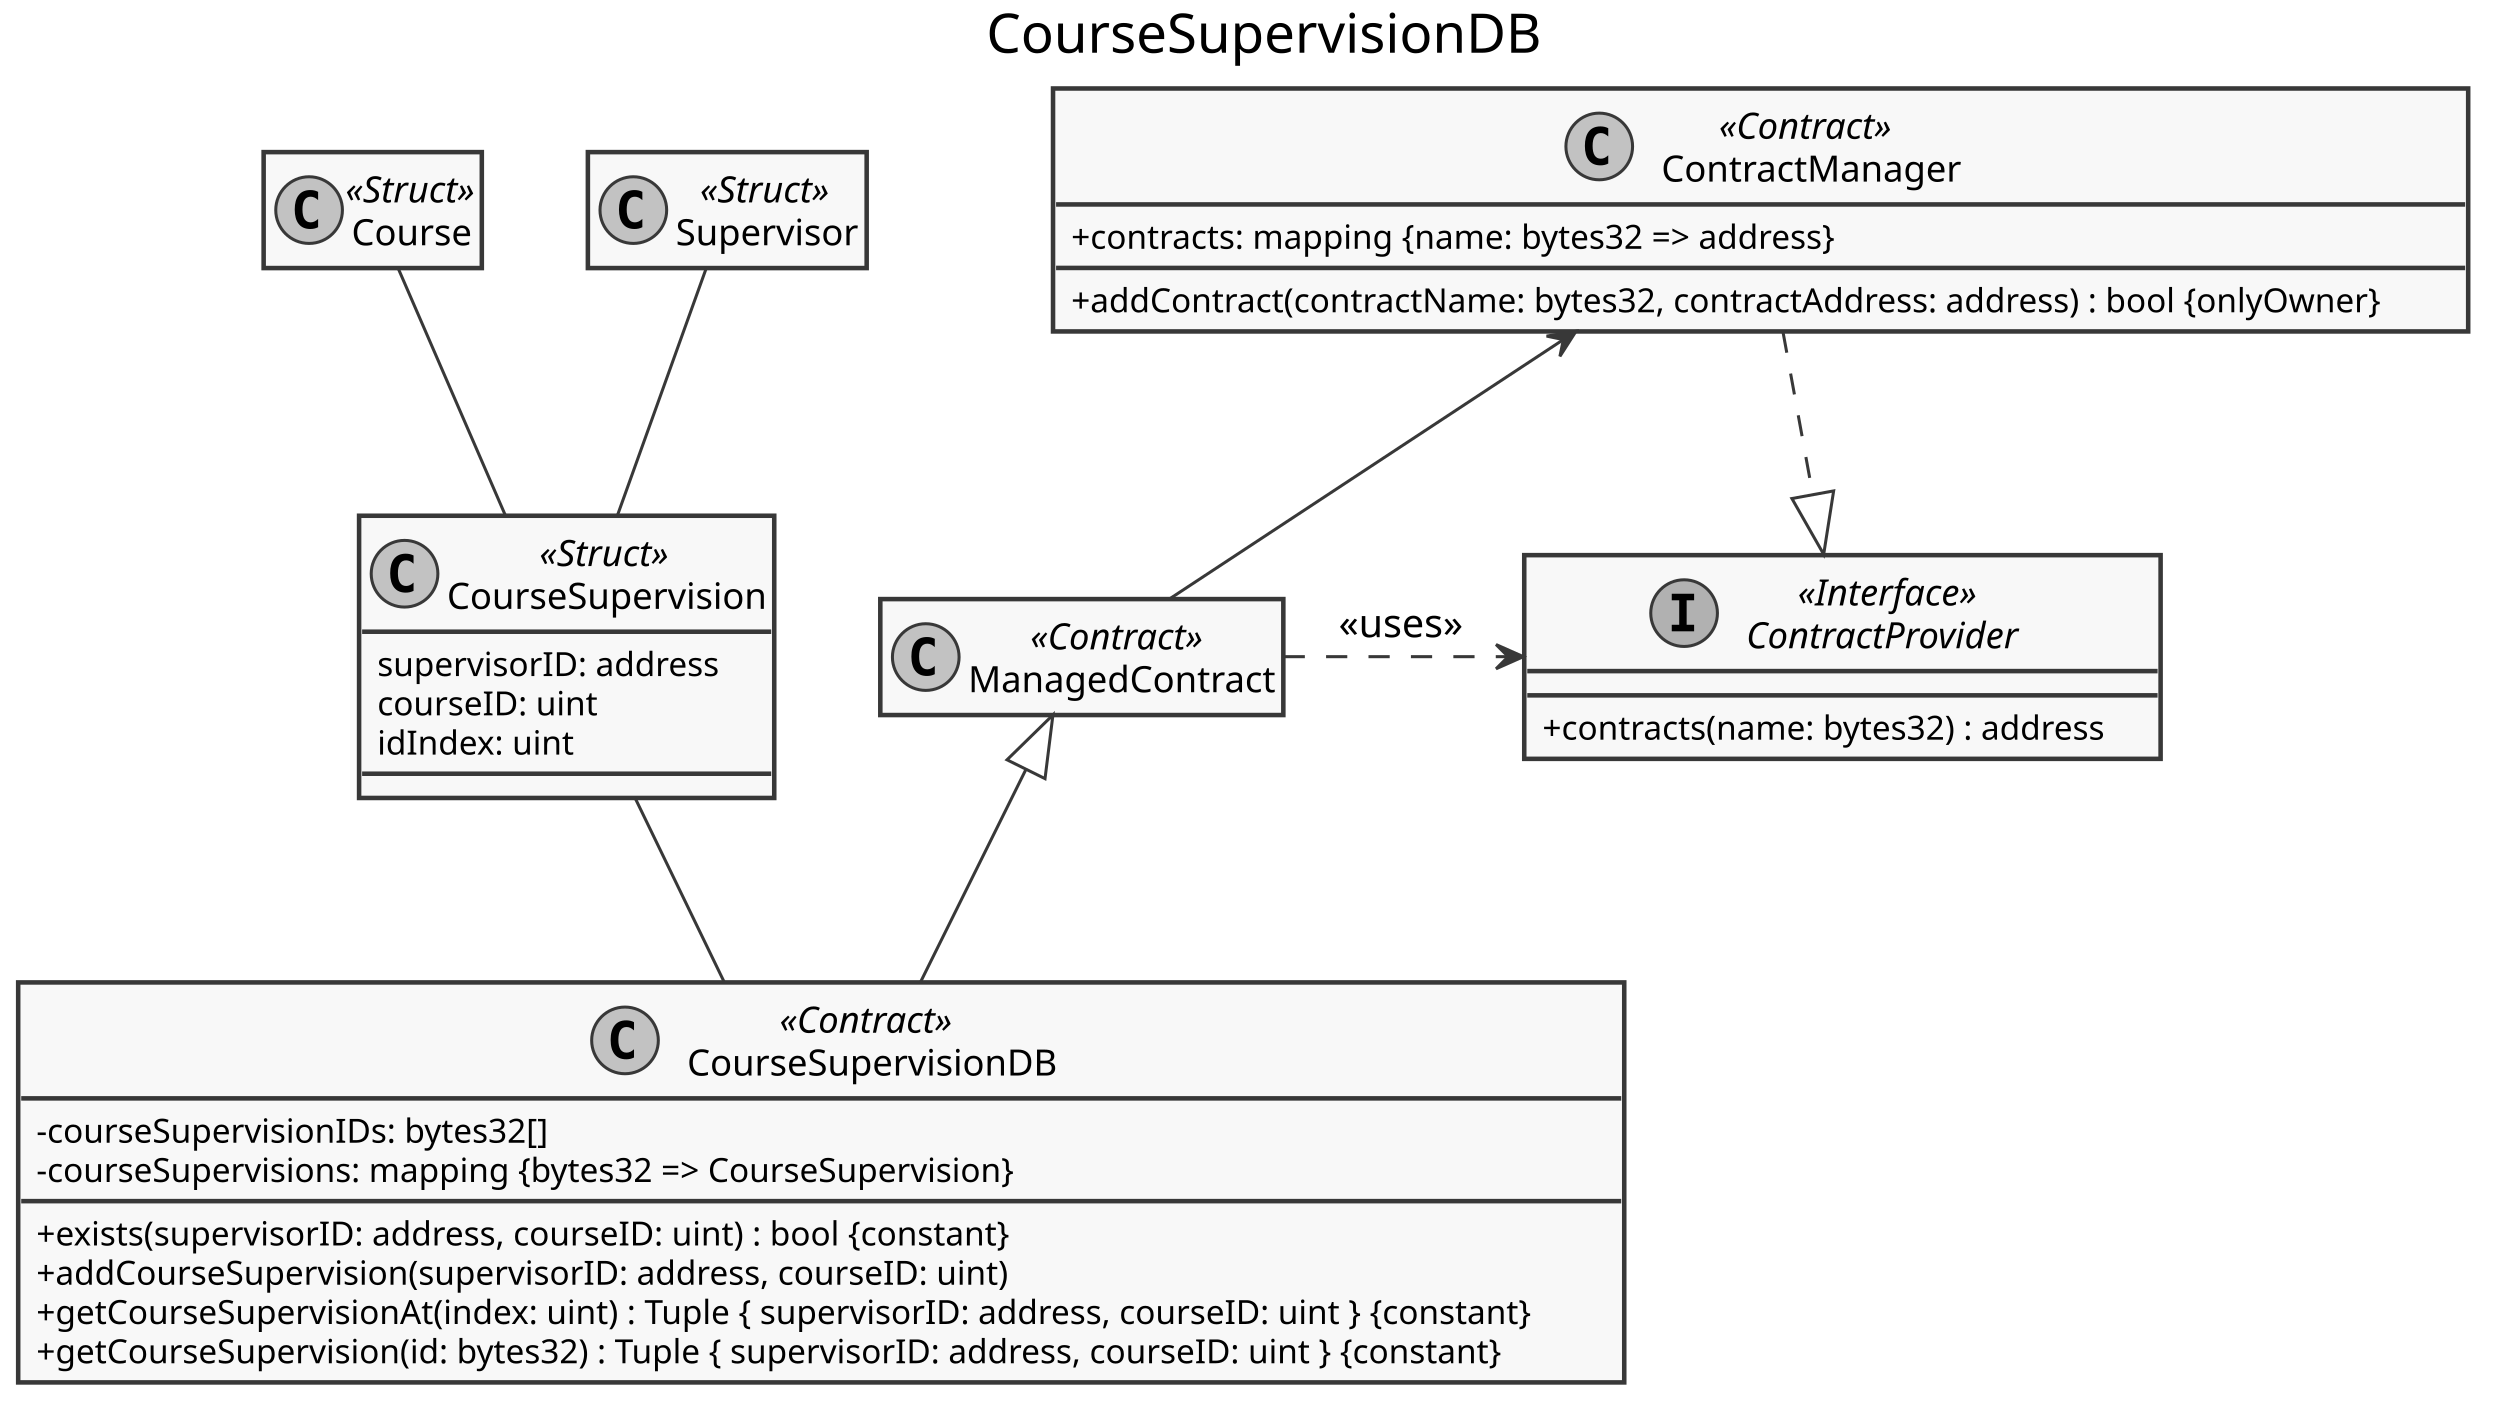
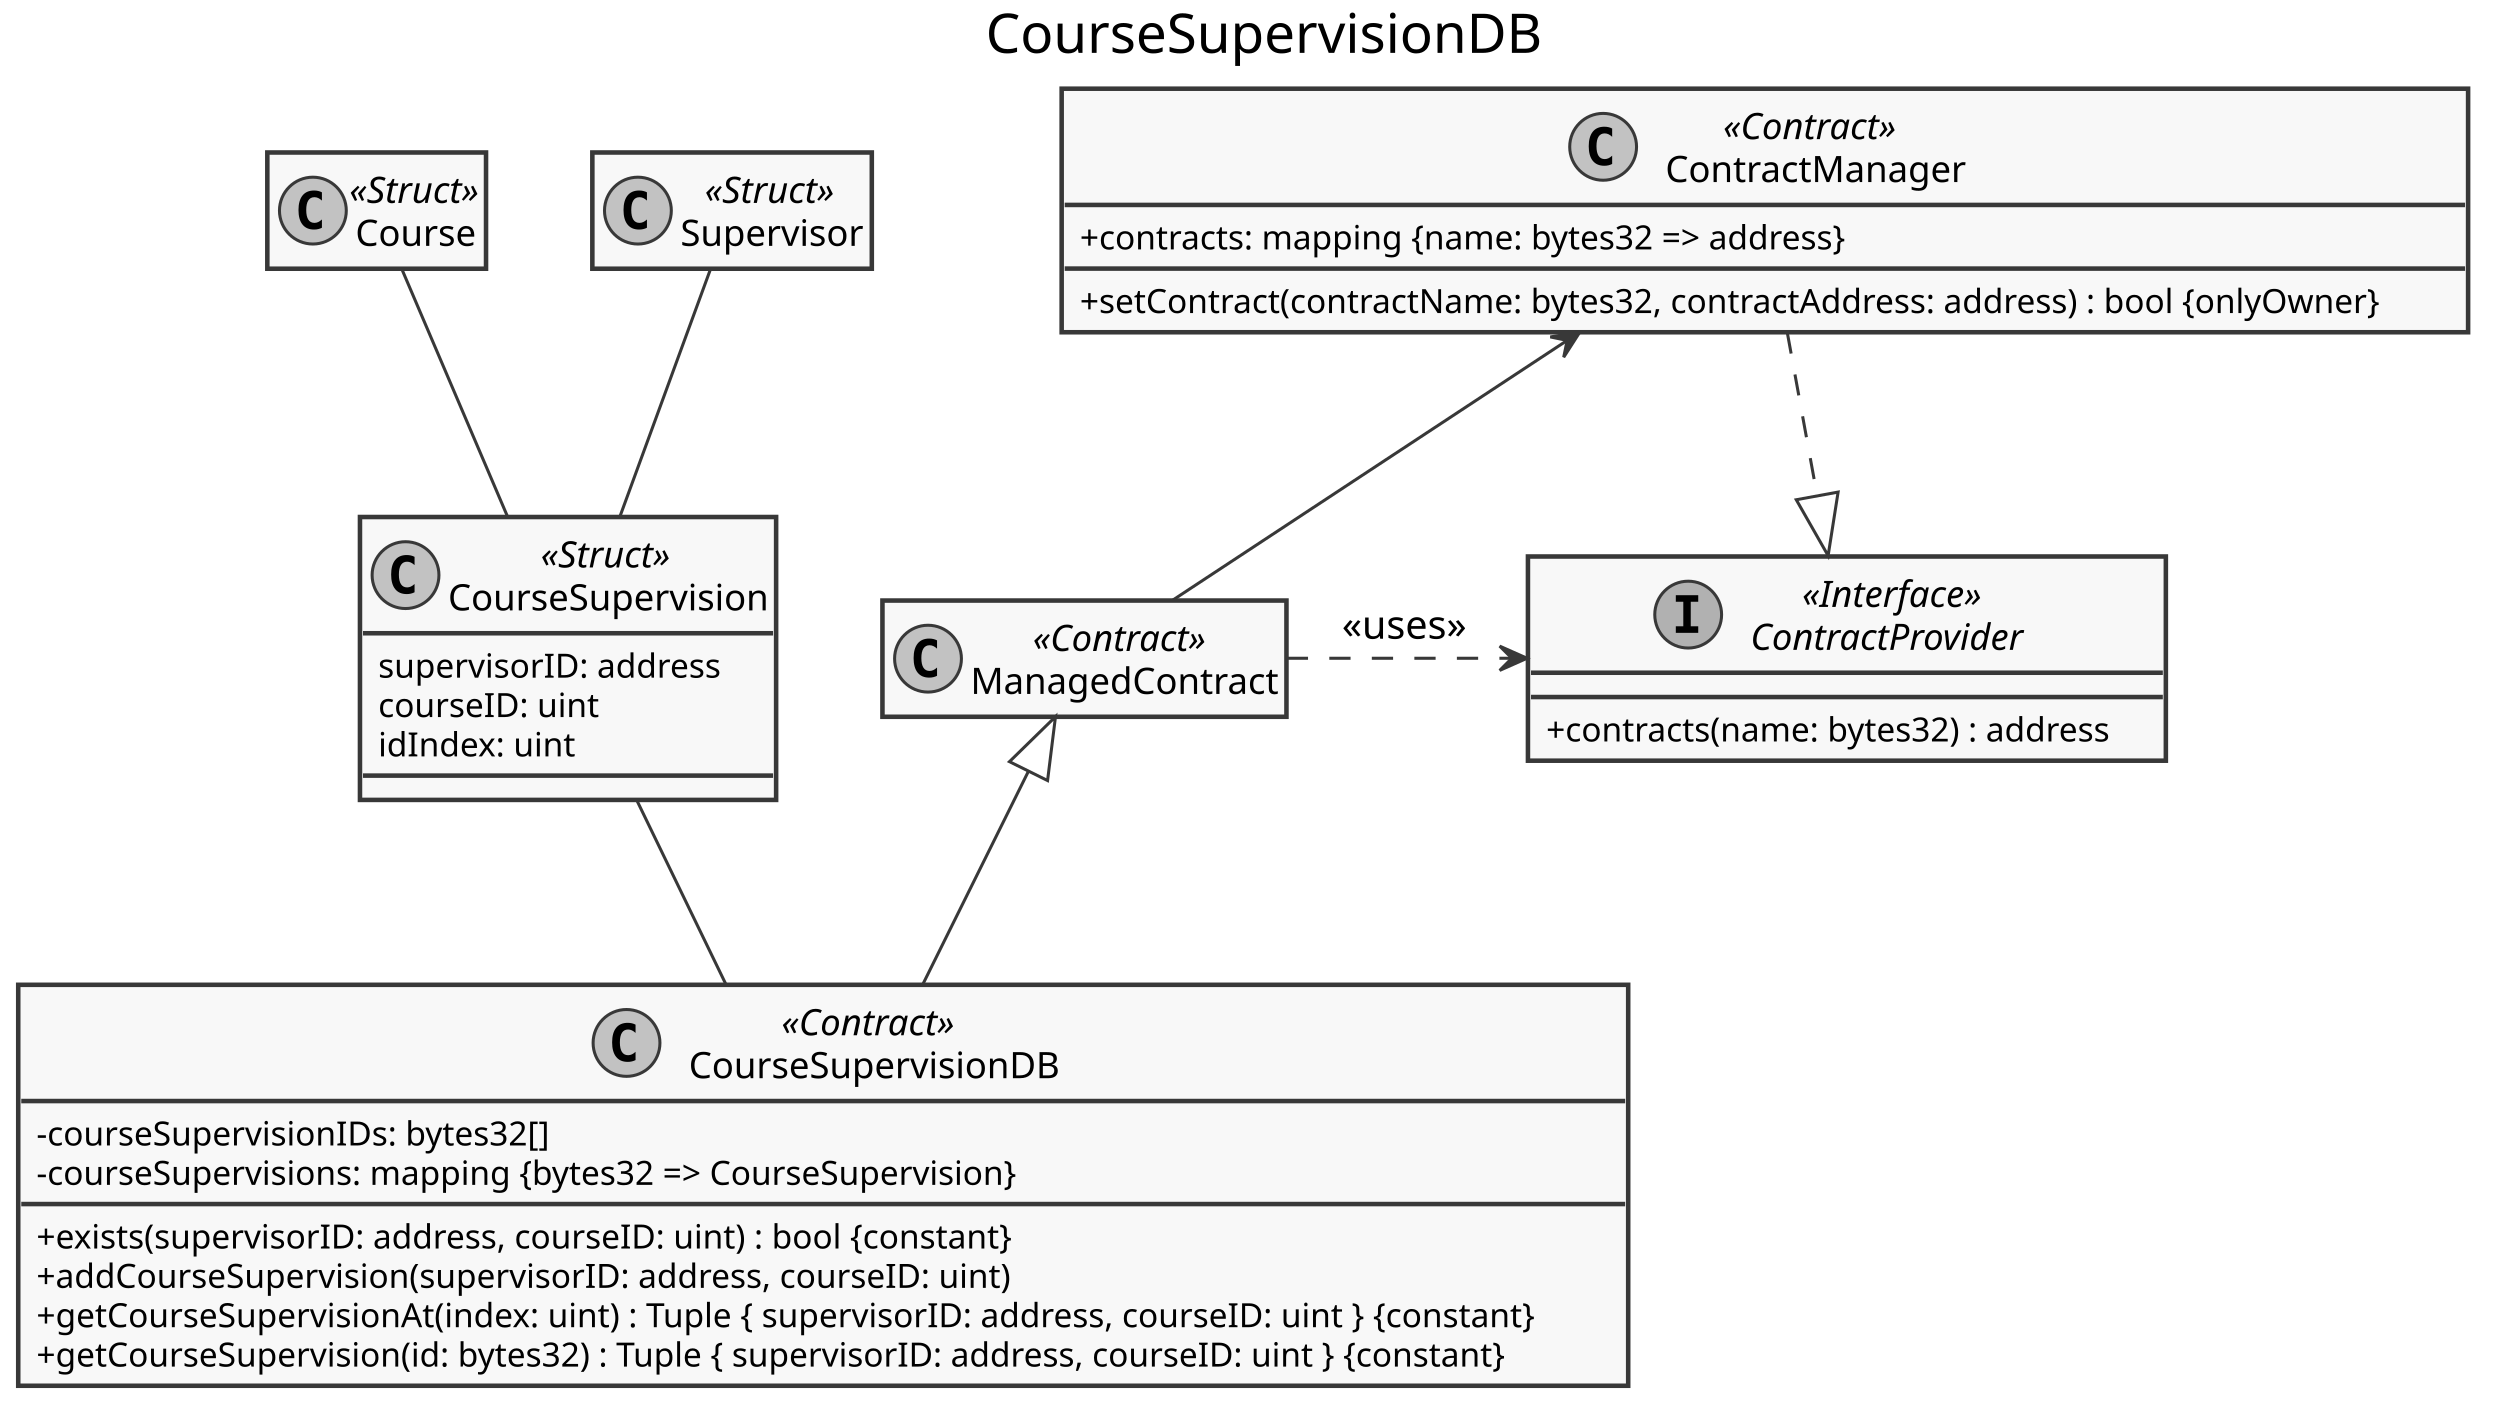
- <svg xmlns="http://www.w3.org/2000/svg" contentScriptType="application/ecmascript" contentStyleType="text/css" height="467px" preserveAspectRatio="none" style="width:825px;height:467px;" version="1.1" viewBox="0 0 825 467" width="825px" zoomAndPan="magnify">
+ <svg xmlns="http://www.w3.org/2000/svg" contentScriptType="application/ecmascript" contentStyleType="text/css" height="467px" preserveAspectRatio="none" style="width:823px;height:467px;" version="1.1" viewBox="0 0 823 467" width="823px" zoomAndPan="magnify">
  <defs />
  <g>
-     <text fill="#000000" font-family="Source Sans Pro Semibold" font-size="18" lengthAdjust="spacingAndGlyphs" textLength="182" x="325.5" y="17.402">CourseSupervisionDB</text>
+     <text fill="#000000" font-family="Source Sans Pro Semibold" font-size="18" lengthAdjust="spacingAndGlyphs" textLength="182" x="324.5" y="17.402">CourseSupervisionDB</text>
    <rect fill="#F8F8F8" height="67.221" id="ContractProvider" style="stroke: #383838; stroke-width: 1.5;" width="210" x="503" y="183.199" />
    <ellipse cx="555.75" cy="202.332" fill="#B1B1B1" rx="11" ry="11" style="stroke: #383838; stroke-width: 1.0;" />
    <path d="M551.678,198.097 L551.678,195.939 L559.057,195.939 L559.057,198.097 L556.592,198.097 L556.592,206.174 L559.057,206.174 L559.057,208.332 L551.678,208.332 L551.678,206.174 L554.143,206.174 L554.143,198.097 Z " />
    <text fill="#000000" font-family="Source Sans Pro Semibold" font-size="12" font-style="italic" lengthAdjust="spacingAndGlyphs" textLength="62" x="593.25" y="199.801">«Interface»</text>
    <text fill="#000000" font-family="Source Sans Pro Semibold" font-size="12" font-style="italic" lengthAdjust="spacingAndGlyphs" textLength="96" x="576.25" y="213.934">ContractProvider</text>
    <line style="stroke: #383838; stroke-width: 1.5;" x1="504" x2="712" y1="221.465" y2="221.465" />
    <line style="stroke: #383838; stroke-width: 1.5;" x1="504" x2="712" y1="229.465" y2="229.465" />
    <text fill="#000000" font-family="Source Sans Pro Semibold" font-size="11" lengthAdjust="spacingAndGlyphs" textLength="198" x="509" y="244.1">+contracts(name: bytes32) : address</text>
-     <rect fill="#F8F8F8" height="80.176" id="ContractManager" style="stroke: #383838; stroke-width: 1.5;" width="467" x="347.5" y="29.199" />
+     <rect fill="#F8F8F8" height="80.176" id="ContractManager" style="stroke: #383838; stroke-width: 1.5;" width="463" x="349.5" y="29.199" />
    <ellipse cx="527.75" cy="48.332" fill="#C2C2C2" rx="11" ry="11" style="stroke: #383838; stroke-width: 1.0;" />
    <path d="M530.723,53.975 Q530.142,54.274 529.503,54.423 Q528.864,54.573 528.158,54.573 Q525.651,54.573 524.332,52.921 Q523.012,51.269 523.012,48.148 Q523.012,45.019 524.332,43.367 Q525.651,41.715 528.158,41.715 Q528.864,41.715 529.511,41.864 Q530.159,42.014 530.723,42.312 L530.723,45.035 Q530.092,44.454 529.499,44.184 Q528.905,43.915 528.274,43.915 Q526.93,43.915 526.245,44.981 Q525.56,46.048 525.56,48.148 Q525.56,50.24 526.245,51.306 Q526.93,52.373 528.274,52.373 Q528.905,52.373 529.499,52.103 Q530.092,51.834 530.723,51.252 Z " />
    <text fill="#000000" font-family="Source Sans Pro Semibold" font-size="12" font-style="italic" lengthAdjust="spacingAndGlyphs" textLength="60" x="567.25" y="45.801">«Contract»</text>
    <text fill="#000000" font-family="Source Sans Pro Semibold" font-size="12" lengthAdjust="spacingAndGlyphs" textLength="98" x="548.25" y="59.934">ContractManager</text>
-     <line style="stroke: #383838; stroke-width: 1.5;" x1="348.5" x2="813.5" y1="67.465" y2="67.465" />
-     <text fill="#000000" font-family="Source Sans Pro Semibold" font-size="11" lengthAdjust="spacingAndGlyphs" textLength="269" x="353.5" y="82.1">+contracts: mapping {name: bytes32 =&gt; address}</text>
-     <line style="stroke: #383838; stroke-width: 1.5;" x1="348.5" x2="813.5" y1="88.42" y2="88.42" />
-     <text fill="#000000" font-family="Source Sans Pro Semibold" font-size="11" lengthAdjust="spacingAndGlyphs" textLength="455" x="353.5" y="103.055">+addContract(contractName: bytes32, contractAddress: address) : bool {onlyOwner}</text>
+     <line style="stroke: #383838; stroke-width: 1.5;" x1="350.5" x2="811.5" y1="67.465" y2="67.465" />
+     <text fill="#000000" font-family="Source Sans Pro Semibold" font-size="11" lengthAdjust="spacingAndGlyphs" textLength="269" x="355.5" y="82.1">+contracts: mapping {name: bytes32 =&gt; address}</text>
+     <line style="stroke: #383838; stroke-width: 1.5;" x1="350.5" x2="811.5" y1="88.42" y2="88.42" />
+     <text fill="#000000" font-family="Source Sans Pro Semibold" font-size="11" lengthAdjust="spacingAndGlyphs" textLength="451" x="355.5" y="103.055">+setContract(contractName: bytes32, contractAddress: address) : bool {onlyOwner}</text>
    <rect fill="#F8F8F8" height="38.266" id="ManagedContract" style="stroke: #383838; stroke-width: 1.5;" width="133" x="290.5" y="197.699" />
    <ellipse cx="305.5" cy="216.832" fill="#C2C2C2" rx="11" ry="11" style="stroke: #383838; stroke-width: 1.0;" />
    <path d="M308.473,222.475 Q307.892,222.774 307.253,222.923 Q306.614,223.073 305.908,223.073 Q303.401,223.073 302.082,221.421 Q300.762,219.769 300.762,216.648 Q300.762,213.519 302.082,211.867 Q303.401,210.215 305.908,210.215 Q306.614,210.215 307.261,210.364 Q307.909,210.514 308.473,210.812 L308.473,213.535 Q307.842,212.954 307.249,212.684 Q306.655,212.415 306.024,212.415 Q304.68,212.415 303.995,213.481 Q303.31,214.548 303.31,216.648 Q303.31,218.74 303.995,219.806 Q304.68,220.873 306.024,220.873 Q306.655,220.873 307.249,220.603 Q307.842,220.333 308.473,219.752 Z " />
    <text fill="#000000" font-family="Source Sans Pro Semibold" font-size="12" font-style="italic" lengthAdjust="spacingAndGlyphs" textLength="60" x="340" y="214.301">«Contract»</text>
    <text fill="#000000" font-family="Source Sans Pro Semibold" font-size="12" lengthAdjust="spacingAndGlyphs" textLength="101" x="319.5" y="228.434">ManagedContract</text>
-     <rect fill="#F8F8F8" height="38.266" id="Supervisor" style="stroke: #383838; stroke-width: 1.5;" width="92" x="194" y="50.199" />
-     <ellipse cx="209" cy="69.332" fill="#C2C2C2" rx="11" ry="11" style="stroke: #383838; stroke-width: 1.0;" />
-     <path d="M211.973,74.975 Q211.392,75.274 210.753,75.423 Q210.114,75.573 209.408,75.573 Q206.901,75.573 205.582,73.921 Q204.262,72.269 204.262,69.148 Q204.262,66.019 205.582,64.367 Q206.901,62.715 209.408,62.715 Q210.114,62.715 210.761,62.864 Q211.409,63.014 211.973,63.312 L211.973,66.035 Q211.342,65.454 210.749,65.184 Q210.155,64.915 209.524,64.915 Q208.18,64.915 207.495,65.981 Q206.81,67.048 206.81,69.148 Q206.81,71.24 207.495,72.306 Q208.18,73.373 209.524,73.373 Q210.155,73.373 210.749,73.103 Q211.342,72.834 211.973,72.252 Z " />
-     <text fill="#000000" font-family="Source Sans Pro Semibold" font-size="12" font-style="italic" lengthAdjust="spacingAndGlyphs" textLength="44" x="231" y="66.801">«Struct»</text>
-     <text fill="#000000" font-family="Source Sans Pro Semibold" font-size="12" lengthAdjust="spacingAndGlyphs" textLength="60" x="223" y="80.934">Supervisor</text>
-     <rect fill="#F8F8F8" height="38.266" id="Course" style="stroke: #383838; stroke-width: 1.5;" width="72" x="87" y="50.199" />
-     <ellipse cx="102" cy="69.332" fill="#C2C2C2" rx="11" ry="11" style="stroke: #383838; stroke-width: 1.0;" />
-     <path d="M104.973,74.975 Q104.392,75.274 103.753,75.423 Q103.114,75.573 102.408,75.573 Q99.901,75.573 98.582,73.921 Q97.262,72.269 97.262,69.148 Q97.262,66.019 98.582,64.367 Q99.901,62.715 102.408,62.715 Q103.114,62.715 103.761,62.864 Q104.409,63.014 104.973,63.312 L104.973,66.035 Q104.342,65.454 103.749,65.184 Q103.155,64.915 102.524,64.915 Q101.18,64.915 100.495,65.981 Q99.81,67.048 99.81,69.148 Q99.81,71.24 100.495,72.306 Q101.18,73.373 102.524,73.373 Q103.155,73.373 103.749,73.103 Q104.342,72.834 104.973,72.252 Z " />
-     <text fill="#000000" font-family="Source Sans Pro Semibold" font-size="12" font-style="italic" lengthAdjust="spacingAndGlyphs" textLength="44" x="114" y="66.801">«Struct»</text>
-     <text fill="#000000" font-family="Source Sans Pro Semibold" font-size="12" lengthAdjust="spacingAndGlyphs" textLength="40" x="116" y="80.934">Course</text>
+     <rect fill="#F8F8F8" height="38.266" id="Supervisor" style="stroke: #383838; stroke-width: 1.5;" width="92" x="195" y="50.199" />
+     <ellipse cx="210" cy="69.332" fill="#C2C2C2" rx="11" ry="11" style="stroke: #383838; stroke-width: 1.0;" />
+     <path d="M212.973,74.975 Q212.392,75.274 211.753,75.423 Q211.114,75.573 210.408,75.573 Q207.901,75.573 206.582,73.921 Q205.262,72.269 205.262,69.148 Q205.262,66.019 206.582,64.367 Q207.901,62.715 210.408,62.715 Q211.114,62.715 211.761,62.864 Q212.409,63.014 212.973,63.312 L212.973,66.035 Q212.342,65.454 211.749,65.184 Q211.155,64.915 210.524,64.915 Q209.18,64.915 208.495,65.981 Q207.81,67.048 207.81,69.148 Q207.81,71.24 208.495,72.306 Q209.18,73.373 210.524,73.373 Q211.155,73.373 211.749,73.103 Q212.342,72.834 212.973,72.252 Z " />
+     <text fill="#000000" font-family="Source Sans Pro Semibold" font-size="12" font-style="italic" lengthAdjust="spacingAndGlyphs" textLength="44" x="232" y="66.801">«Struct»</text>
+     <text fill="#000000" font-family="Source Sans Pro Semibold" font-size="12" lengthAdjust="spacingAndGlyphs" textLength="60" x="224" y="80.934">Supervisor</text>
+     <rect fill="#F8F8F8" height="38.266" id="Course" style="stroke: #383838; stroke-width: 1.5;" width="72" x="88" y="50.199" />
+     <ellipse cx="103" cy="69.332" fill="#C2C2C2" rx="11" ry="11" style="stroke: #383838; stroke-width: 1.0;" />
+     <path d="M105.973,74.975 Q105.392,75.274 104.753,75.423 Q104.114,75.573 103.408,75.573 Q100.901,75.573 99.582,73.921 Q98.262,72.269 98.262,69.148 Q98.262,66.019 99.582,64.367 Q100.901,62.715 103.408,62.715 Q104.114,62.715 104.761,62.864 Q105.409,63.014 105.973,63.312 L105.973,66.035 Q105.342,65.454 104.749,65.184 Q104.155,64.915 103.524,64.915 Q102.18,64.915 101.495,65.981 Q100.81,67.048 100.81,69.148 Q100.81,71.24 101.495,72.306 Q102.18,73.373 103.524,73.373 Q104.155,73.373 104.749,73.103 Q105.342,72.834 105.973,72.252 Z " />
+     <text fill="#000000" font-family="Source Sans Pro Semibold" font-size="12" font-style="italic" lengthAdjust="spacingAndGlyphs" textLength="44" x="115" y="66.801">«Struct»</text>
+     <text fill="#000000" font-family="Source Sans Pro Semibold" font-size="12" lengthAdjust="spacingAndGlyphs" textLength="40" x="117" y="80.934">Course</text>
    <rect fill="#F8F8F8" height="93.131" id="CourseSupervision" style="stroke: #383838; stroke-width: 1.5;" width="137" x="118.5" y="170.199" />
    <ellipse cx="133.5" cy="189.332" fill="#C2C2C2" rx="11" ry="11" style="stroke: #383838; stroke-width: 1.0;" />
    <path d="M136.473,194.975 Q135.892,195.274 135.253,195.423 Q134.614,195.573 133.908,195.573 Q131.401,195.573 130.082,193.921 Q128.762,192.269 128.762,189.148 Q128.762,186.019 130.082,184.367 Q131.401,182.715 133.908,182.715 Q134.614,182.715 135.261,182.864 Q135.909,183.014 136.473,183.312 L136.473,186.035 Q135.842,185.454 135.249,185.184 Q134.655,184.915 134.024,184.915 Q132.68,184.915 131.995,185.981 Q131.31,187.048 131.31,189.148 Q131.31,191.24 131.995,192.306 Q132.68,193.373 134.024,193.373 Q134.655,193.373 135.249,193.103 Q135.842,192.833 136.473,192.252 Z " />
    <text fill="#000000" font-family="Source Sans Pro Semibold" font-size="12" font-style="italic" lengthAdjust="spacingAndGlyphs" textLength="44" x="178" y="186.801">«Struct»</text>
    <text fill="#000000" font-family="Source Sans Pro Semibold" font-size="12" lengthAdjust="spacingAndGlyphs" textLength="105" x="147.5" y="200.934">CourseSupervision</text>
    <line style="stroke: #383838; stroke-width: 1.5;" x1="119.5" x2="254.5" y1="208.465" y2="208.465" />
    <text fill="#000000" font-family="Source Sans Pro Semibold" font-size="11" lengthAdjust="spacingAndGlyphs" textLength="118" x="124.5" y="223.1">supervisorID: address</text>
    <text fill="#000000" font-family="Source Sans Pro Semibold" font-size="11" lengthAdjust="spacingAndGlyphs" textLength="75" x="124.5" y="236.055">courseID: uint</text>
    <text fill="#000000" font-family="Source Sans Pro Semibold" font-size="11" lengthAdjust="spacingAndGlyphs" textLength="67" x="124.5" y="249.01">idIndex: uint</text>
    <line style="stroke: #383838; stroke-width: 1.5;" x1="119.5" x2="254.5" y1="255.33" y2="255.33" />
    <rect fill="#F8F8F8" height="131.996" id="CourseSupervisionDB" style="stroke: #383838; stroke-width: 1.5;" width="530" x="6" y="324.199" />
    <ellipse cx="206.25" cy="343.332" fill="#C2C2C2" rx="11" ry="11" style="stroke: #383838; stroke-width: 1.0;" />
    <path d="M209.223,348.975 Q208.642,349.274 208.003,349.423 Q207.364,349.573 206.658,349.573 Q204.151,349.573 202.832,347.921 Q201.512,346.269 201.512,343.148 Q201.512,340.019 202.832,338.367 Q204.151,336.715 206.658,336.715 Q207.364,336.715 208.011,336.864 Q208.659,337.014 209.223,337.312 L209.223,340.035 Q208.592,339.454 207.999,339.184 Q207.405,338.915 206.774,338.915 Q205.43,338.915 204.745,339.981 Q204.06,341.048 204.06,343.148 Q204.06,345.24 204.745,346.306 Q205.43,347.373 206.774,347.373 Q207.405,347.373 207.999,347.103 Q208.592,346.834 209.223,346.252 Z " />
    <text fill="#000000" font-family="Source Sans Pro Semibold" font-size="12" font-style="italic" lengthAdjust="spacingAndGlyphs" textLength="60" x="257.25" y="340.801">«Contract»</text>
    <text fill="#000000" font-family="Source Sans Pro Semibold" font-size="12" lengthAdjust="spacingAndGlyphs" textLength="121" x="226.75" y="354.934">CourseSupervisionDB</text>
    <line style="stroke: #383838; stroke-width: 1.5;" x1="7" x2="535" y1="362.465" y2="362.465" />
    <text fill="#000000" font-family="Source Sans Pro Semibold" font-size="11" lengthAdjust="spacingAndGlyphs" textLength="180" x="12" y="377.1">-courseSupervisionIDs: bytes32[]</text>
    <text fill="#000000" font-family="Source Sans Pro Semibold" font-size="11" lengthAdjust="spacingAndGlyphs" textLength="345" x="12" y="390.055">-courseSupervisions: mapping {bytes32 =&gt; CourseSupervision}</text>
    <line style="stroke: #383838; stroke-width: 1.5;" x1="7" x2="535" y1="396.375" y2="396.375" />
    <text fill="#000000" font-family="Source Sans Pro Semibold" font-size="11" lengthAdjust="spacingAndGlyphs" textLength="339" x="12" y="411.01">+exists(supervisorID: address, courseID: uint) : bool {constant}</text>
    <text fill="#000000" font-family="Source Sans Pro Semibold" font-size="11" lengthAdjust="spacingAndGlyphs" textLength="338" x="12" y="423.965">+addCourseSupervision(supervisorID: address, courseID: uint)</text>
    <text fill="#000000" font-family="Source Sans Pro Semibold" font-size="11" lengthAdjust="spacingAndGlyphs" textLength="518" x="12" y="436.92">+getCourseSupervisionAt(index: uint) : Tuple { supervisorID: address, courseID: uint } {constant}</text>
    <text fill="#000000" font-family="Source Sans Pro Semibold" font-size="11" lengthAdjust="spacingAndGlyphs" textLength="508" x="12" y="449.875">+getCourseSupervision(id: bytes32) : Tuple { supervisorID: address, courseID: uint } {constant}</text>
    <path d="M588.378,109.504 C591.408,126.057 594.96,145.462 598.203,163.179 " fill="none" id="ContractManager-ContractProvider" style="stroke: #383838; stroke-width: 1.0; stroke-dasharray: 7.0,7.0;" />
    <polygon fill="none" points="605.103,161.995,601.818,182.929,591.332,164.516,605.103,161.995" style="stroke: #383838; stroke-width: 1.0;" />
    <path d="M423.604,216.699 C446.343,216.699 472.417,216.699 497.661,216.699 " fill="none" id="ManagedContract-ContractProvider" style="stroke: #383838; stroke-width: 1.0; stroke-dasharray: 7.0,7.0;" />
    <polygon fill="#383838" points="502.697,216.699,493.697,212.699,497.697,216.699,493.697,220.699,502.697,216.699" style="stroke: #383838; stroke-width: 1.0;" />
    <text fill="#000000" font-family="Source Sans Pro Semibold" font-size="13" lengthAdjust="spacingAndGlyphs" textLength="43" x="441.75" y="210.268">«uses»</text>
    <path d="M515.709,112.192 C472.822,140.433 418.803,176.003 386.133,197.515 " fill="none" id="ContractManager-ManagedContract" style="stroke: #383838; stroke-width: 1.0;" />
    <polygon fill="#383838" points="520.087,109.309,510.37,110.918,515.911,112.059,514.77,117.6,520.087,109.309" style="stroke: #383838; stroke-width: 1.0;" />
    <path d="M338.545,253.932 C328.402,274.394 315.521,300.382 303.732,324.164 " fill="none" id="ManagedContract-CourseSupervisionDB" style="stroke: #383838; stroke-width: 1.0;" />
    <polygon fill="none" points="332.314,250.74,347.468,235.93,344.857,256.958,332.314,250.74" style="stroke: #383838; stroke-width: 1.0;" />
    <path d="M209.732,263.651 C218.72,282.217 229.212,303.888 238.948,323.996 " fill="none" id="CourseSupervision-CourseSupervisionDB" style="stroke: #383838; stroke-width: 1.0;" />
-     <path d="M233.071,88.482 C225.664,109.098 213.646,142.542 203.742,170.105 " fill="none" id="Supervisor-CourseSupervision" style="stroke: #383838; stroke-width: 1.0;" />
-     <path d="M131.367,88.482 C140.312,109.098 154.823,142.542 166.783,170.105 " fill="none" id="Course-CourseSupervision" style="stroke: #383838; stroke-width: 1.0;" />
+     <path d="M233.94,88.482 C226.393,109.098 214.149,142.542 204.058,170.105 " fill="none" id="Supervisor-CourseSupervision" style="stroke: #383838; stroke-width: 1.0;" />
+     <path d="M132.236,88.482 C141.041,109.098 155.326,142.542 167.099,170.105 " fill="none" id="Course-CourseSupervision" style="stroke: #383838; stroke-width: 1.0;" />
  </g>
</svg>
